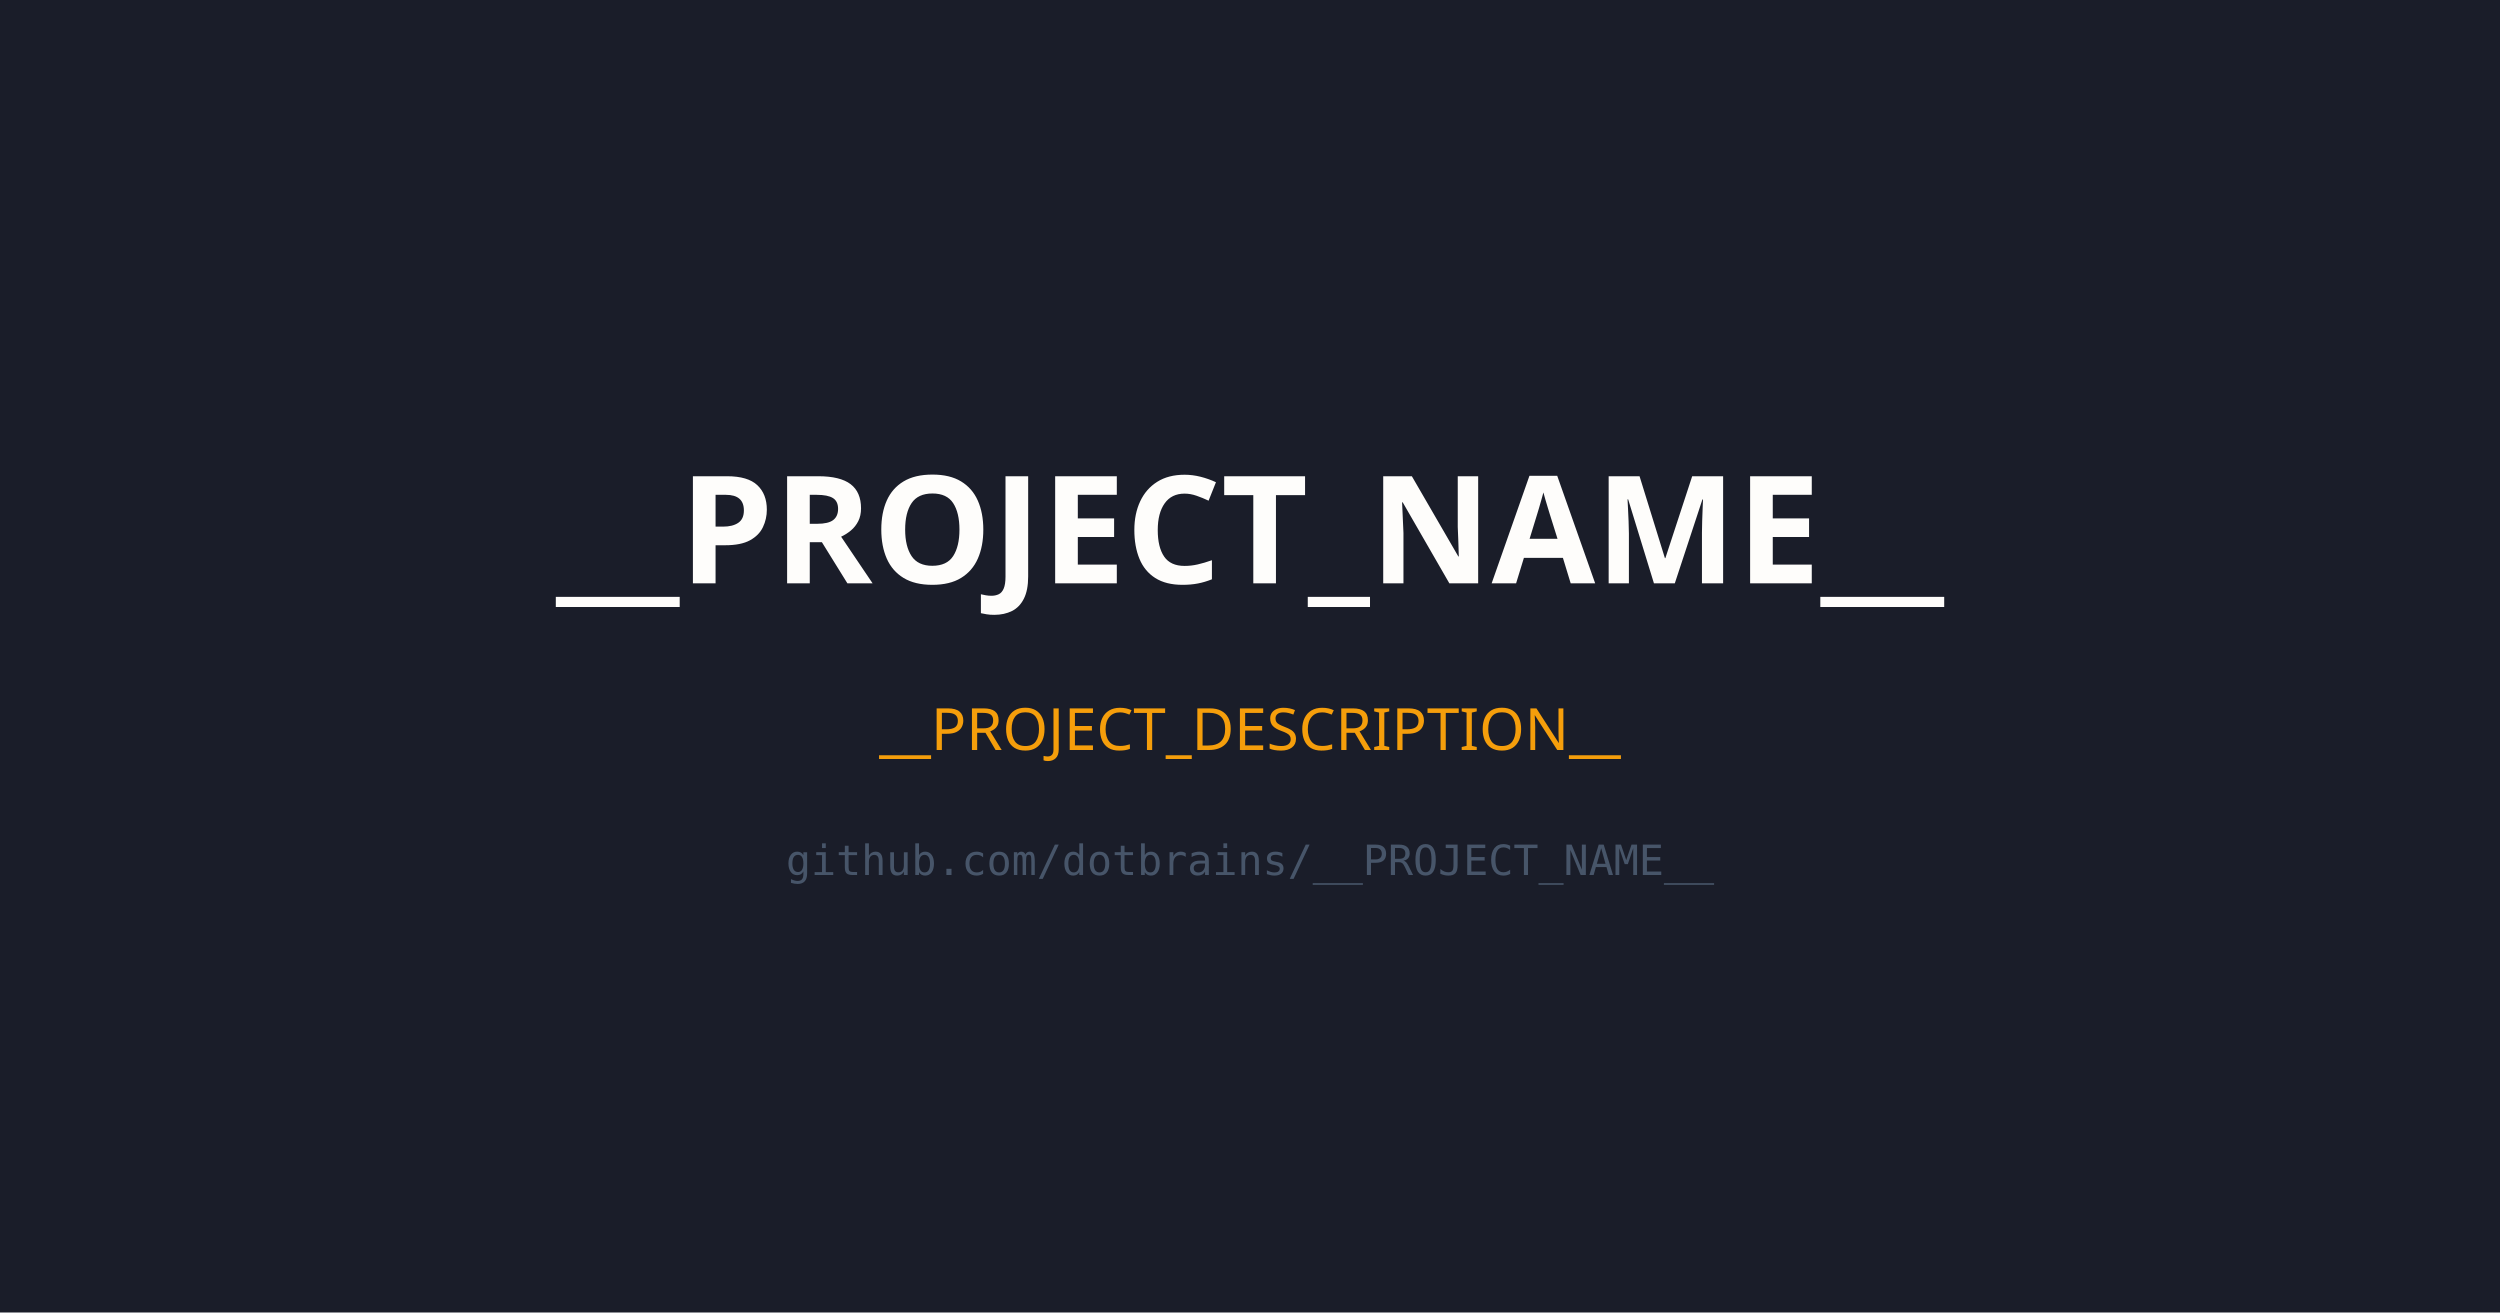
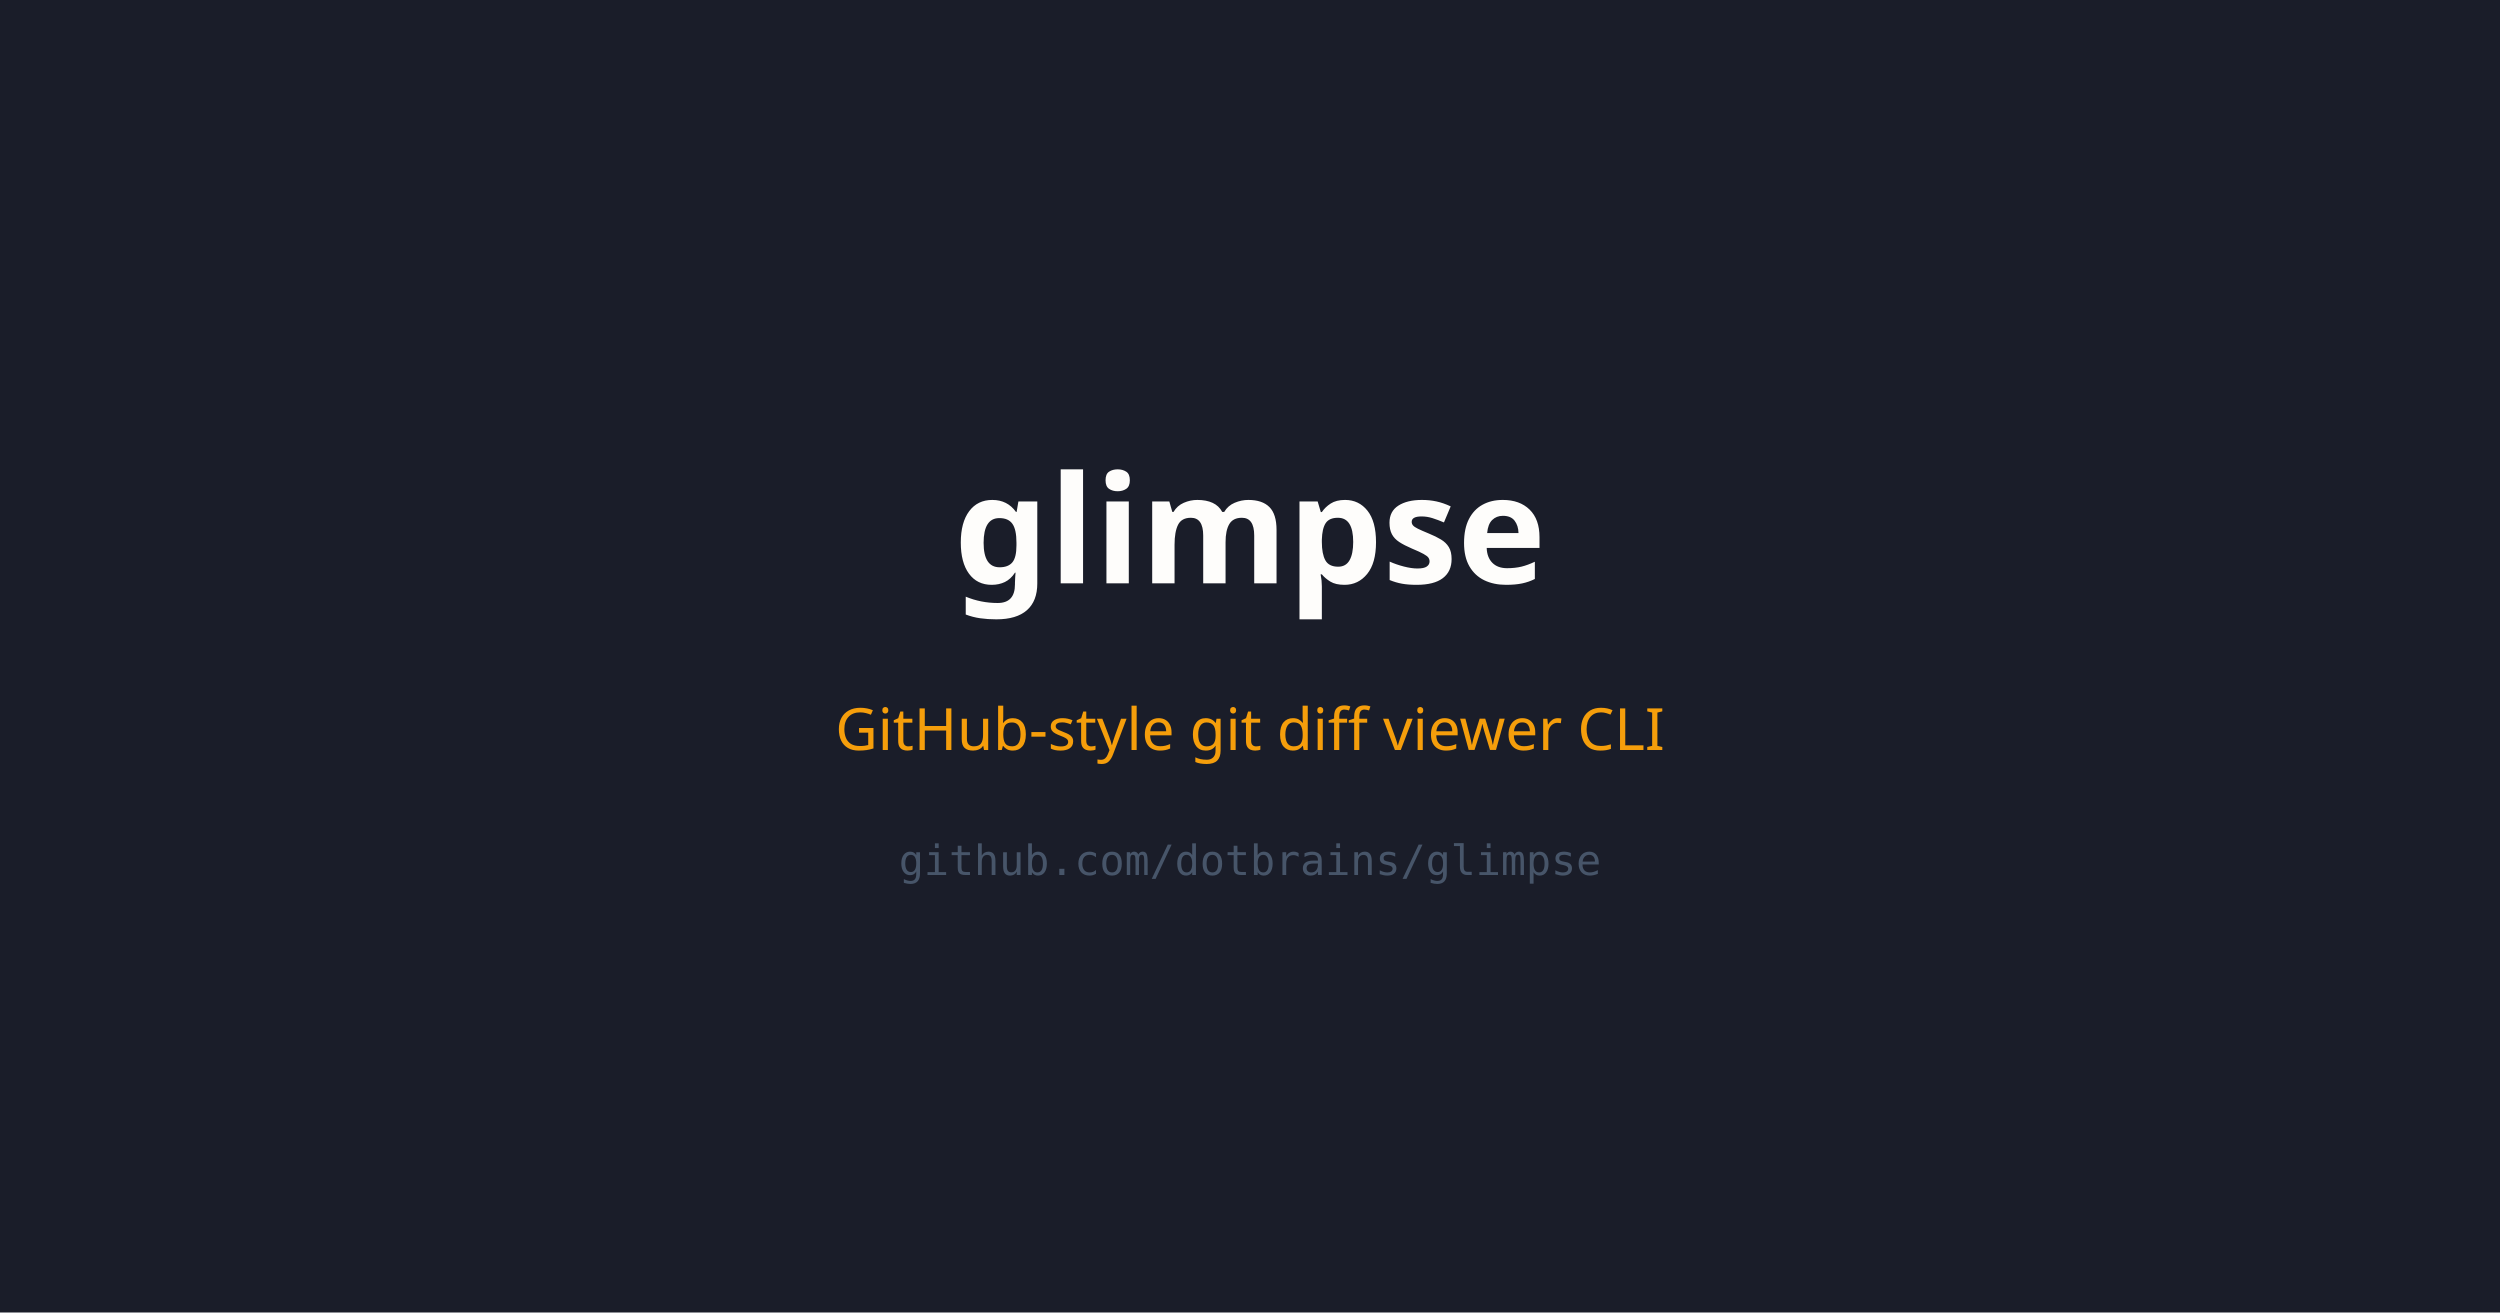
<svg xmlns="http://www.w3.org/2000/svg" viewBox="0 0 1200 630" fill="none">
  <rect width="1200" height="630" fill="#1a1d29" />
-   <text x="600" y="280" text-anchor="middle" font-family="system-ui, sans-serif" font-weight="bold" font-size="72" fill="#fefdfb">__PROJECT_NAME__</text>
-   <text x="600" y="360" text-anchor="middle" font-family="system-ui, sans-serif" font-size="28" fill="#f59e0b">__PROJECT_DESCRIPTION__</text>
-   <text x="600" y="420" text-anchor="middle" font-family="monospace" font-size="20" fill="#475569">github.com/dotbrains/__PROJECT_NAME__</text>
+   <text x="600" y="280" text-anchor="middle" font-family="system-ui, sans-serif" font-weight="bold" font-size="72" fill="#fefdfb">glimpse</text>
+   <text x="600" y="360" text-anchor="middle" font-family="system-ui, sans-serif" font-size="28" fill="#f59e0b">GitHub-style git diff viewer CLI</text>
+   <text x="600" y="420" text-anchor="middle" font-family="monospace" font-size="20" fill="#475569">github.com/dotbrains/glimpse</text>
</svg>
